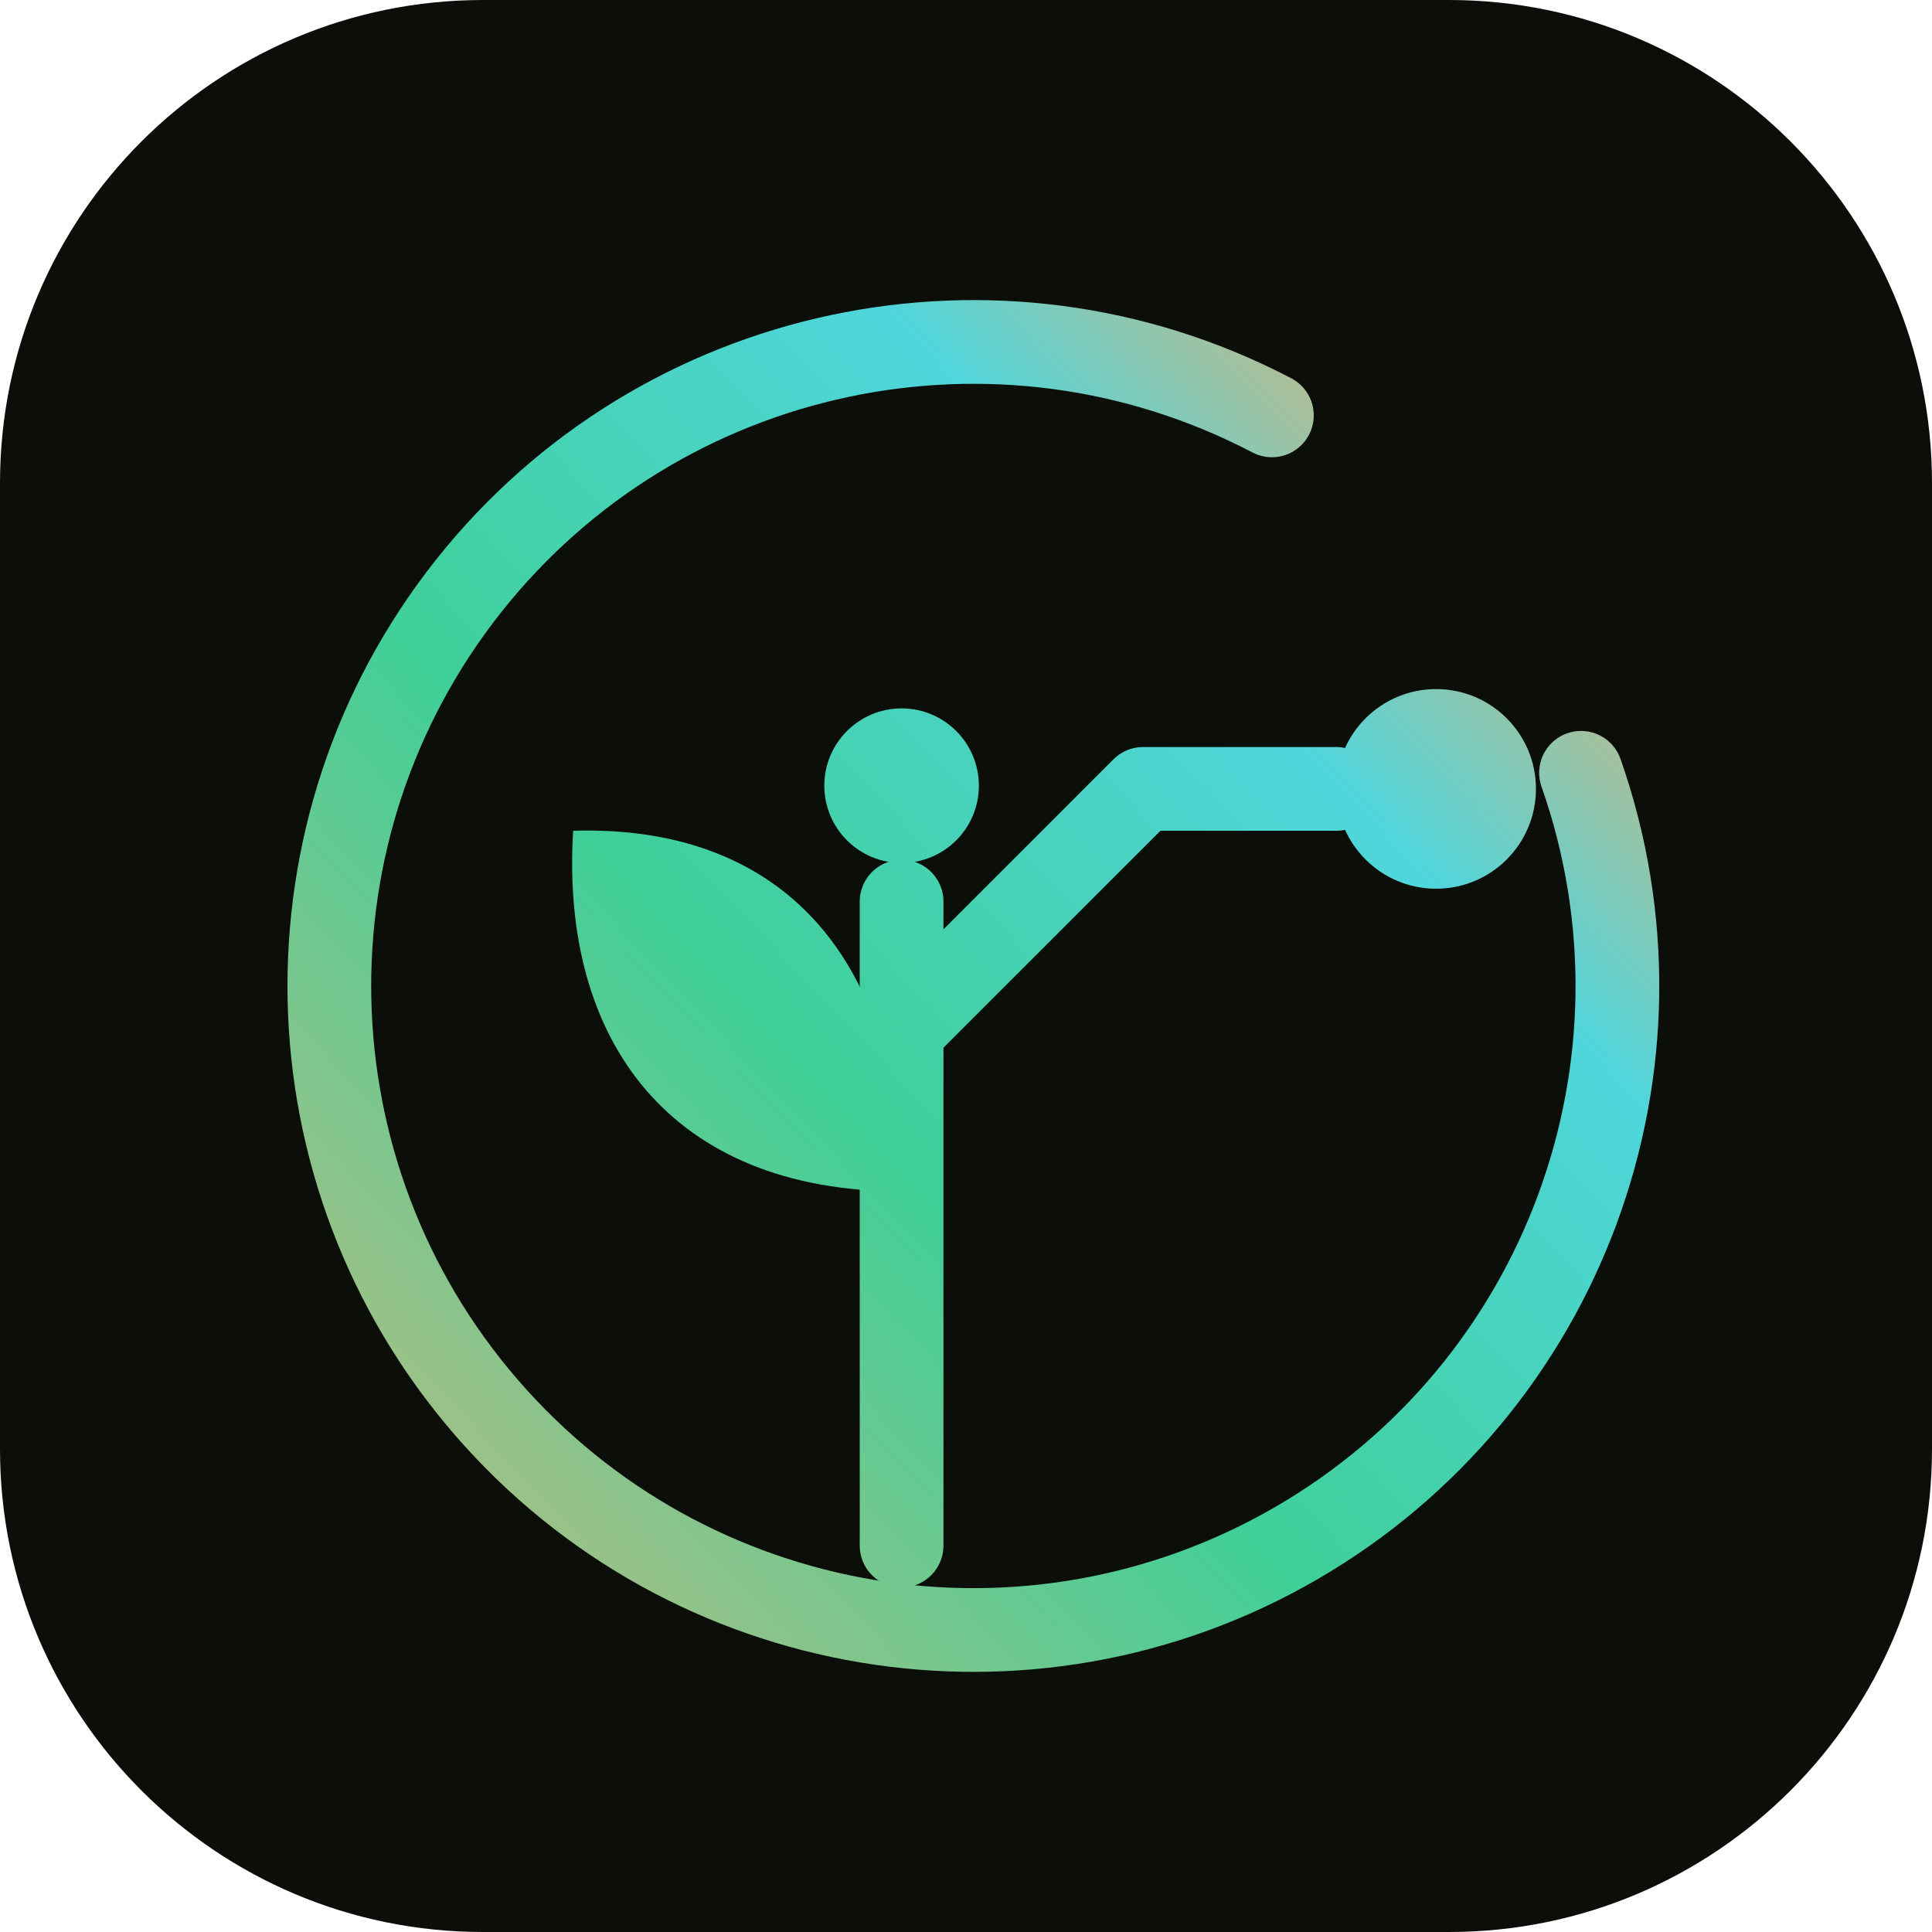
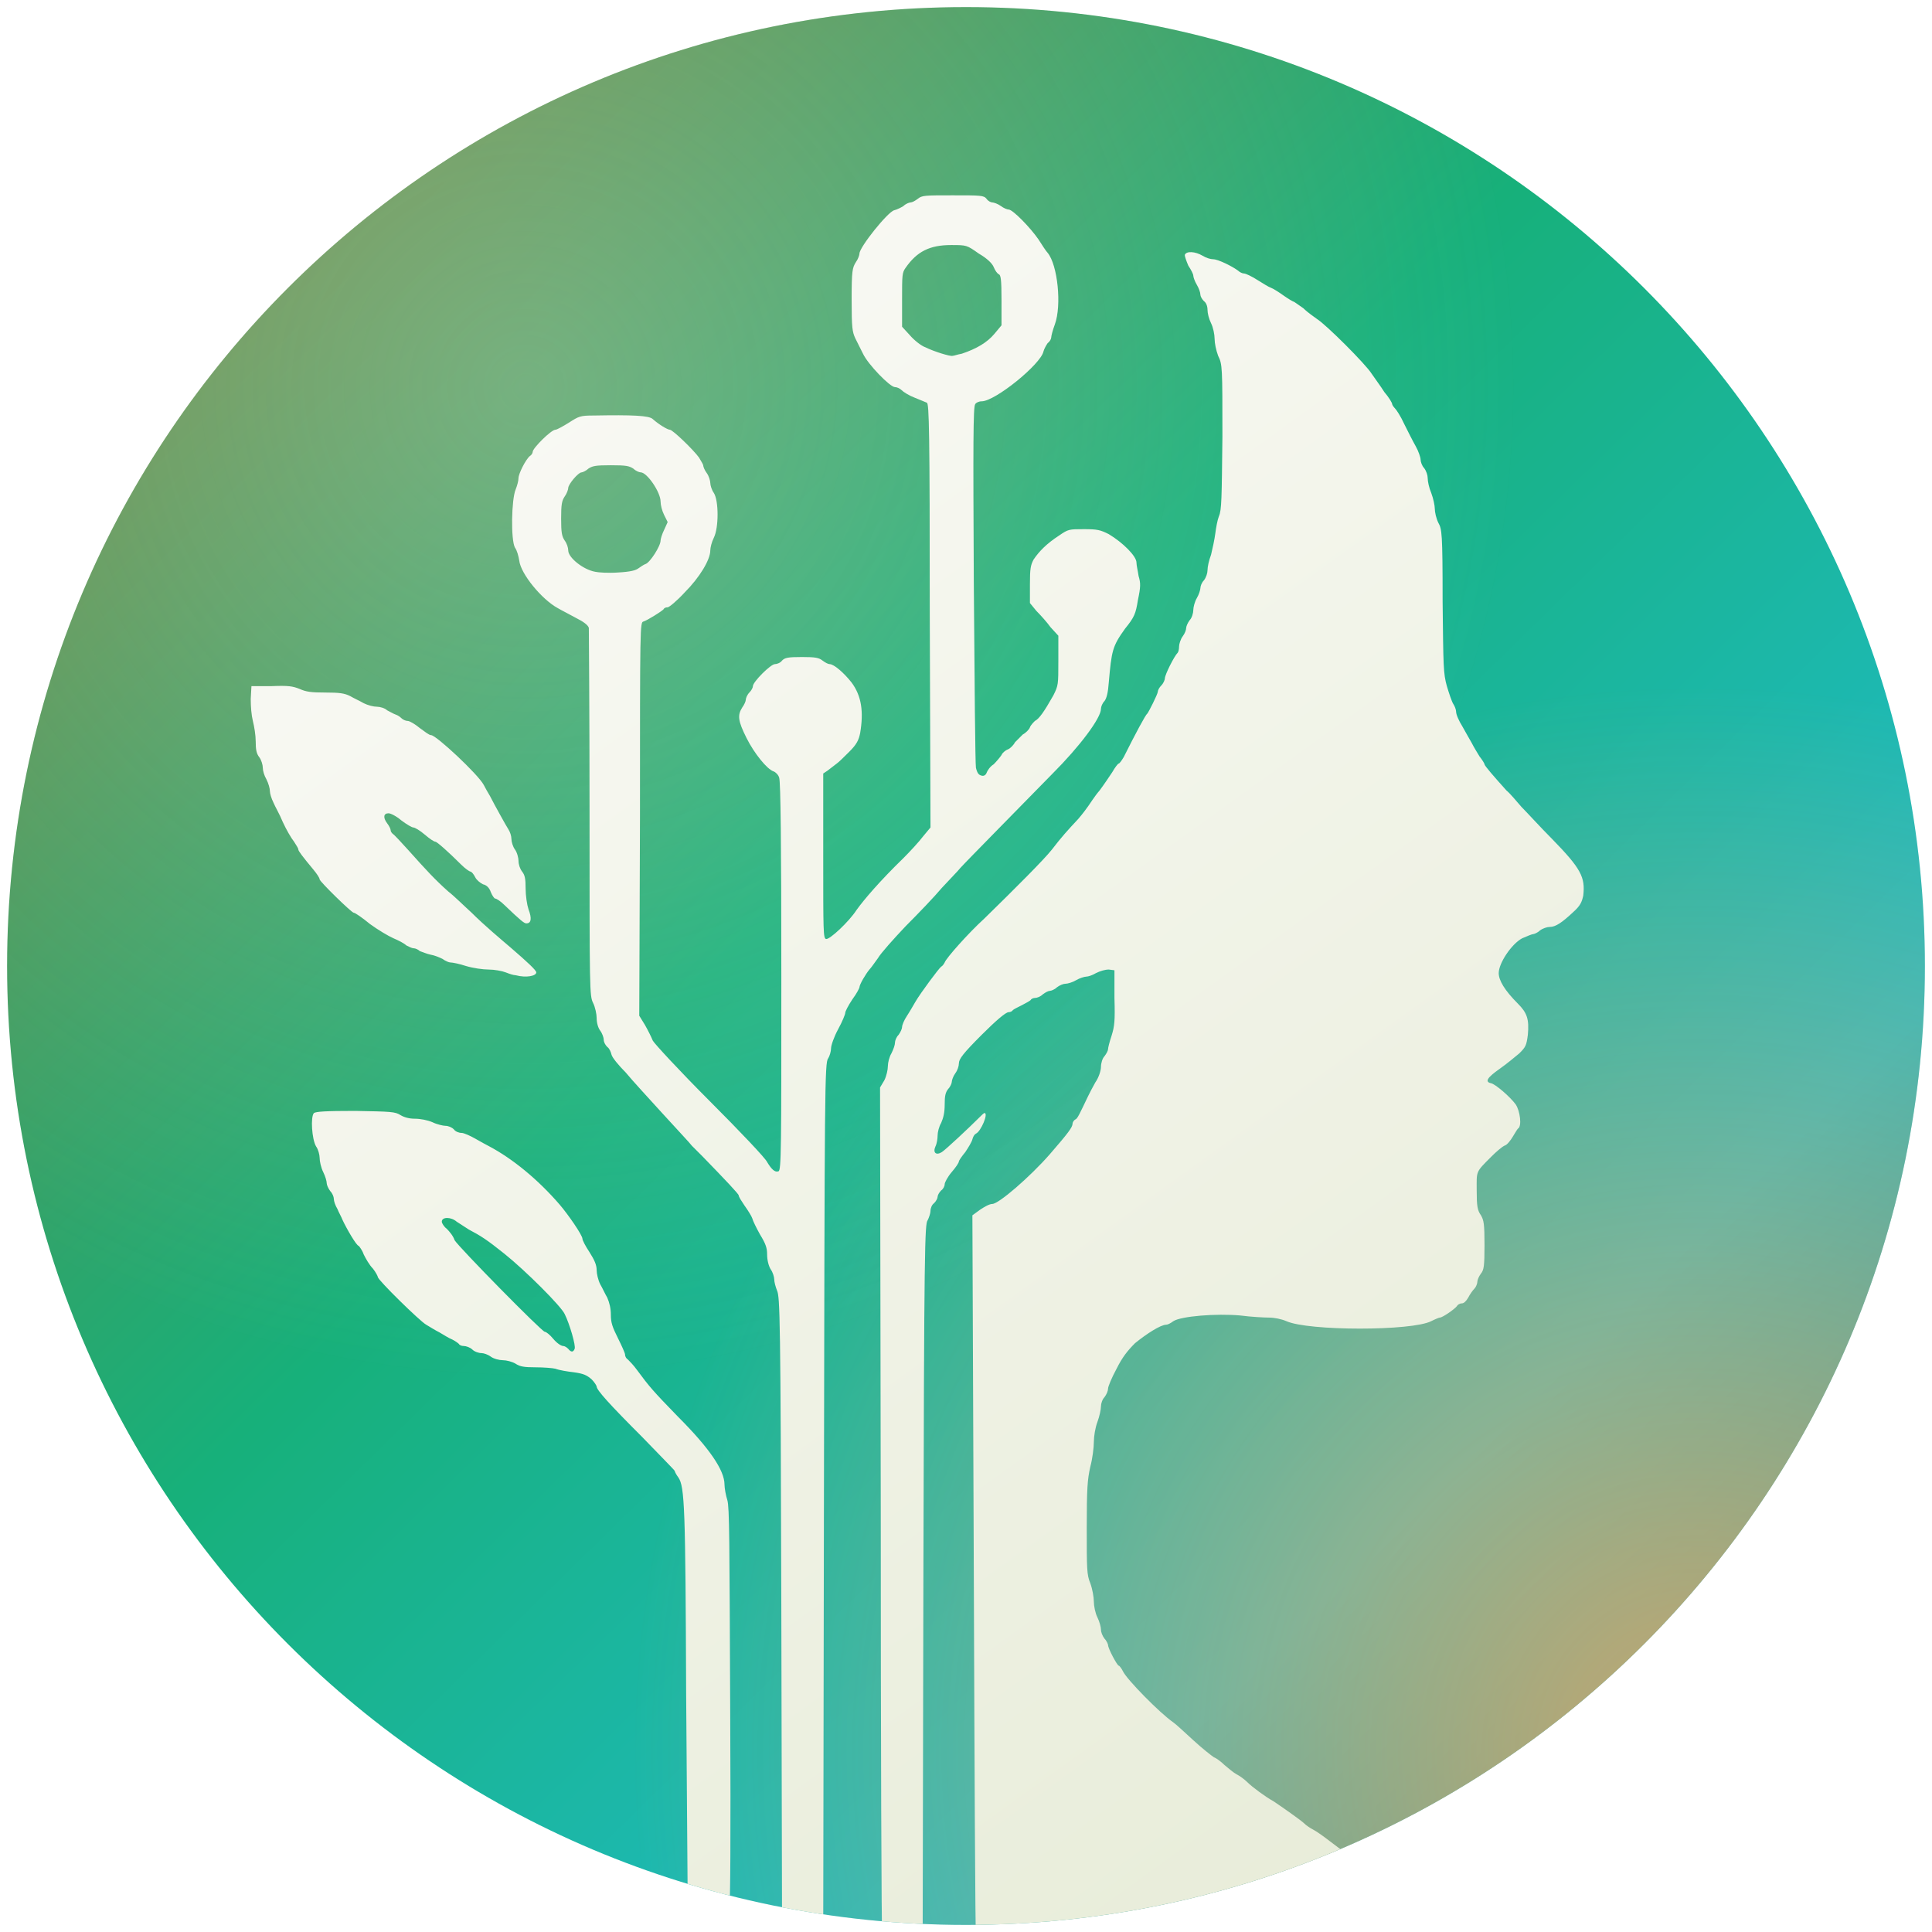
- <svg xmlns="http://www.w3.org/2000/svg" viewBox="0 0 48 48" fill="none">
+ <svg xmlns="http://www.w3.org/2000/svg" viewBox="11 15.5 272 272" width="272" height="272" role="img" aria-label="Elida Incubadora">
  <defs>
-     <linearGradient id="g" x1="6" y1="42" x2="44" y2="6" gradientUnits="userSpaceOnUse">
-       <stop offset="0" stop-color="#b0be84" />
-       <stop offset=".38" stop-color="#3fcf98" />
-       <stop offset=".72" stop-color="#4fd6dc" />
-       <stop offset="1" stop-color="#ffa95c" />
+     <linearGradient id="eg" x1="30" y1="30" x2="270" y2="275" gradientUnits="userSpaceOnUse">
+       <stop offset="0" stop-color="#6e8540" />
+       <stop offset=".42" stop-color="#17b07a" />
+       <stop offset=".78" stop-color="#1fbcc6" />
+       <stop offset="1" stop-color="#128f99" />
    </linearGradient>
+     <radialGradient id="ew" cx="250" cy="262" r="150" gradientUnits="userSpaceOnUse">
+       <stop offset="0" stop-color="#ffa95c" stop-opacity=".75" />
+       <stop offset="1" stop-color="#ffa95c" stop-opacity="0" />
+     </radialGradient>
+     <radialGradient id="eh" cx="85" cy="70" r="140" gradientUnits="userSpaceOnUse">
+       <stop offset="0" stop-color="#e6ebd6" stop-opacity=".3" />
+       <stop offset="1" stop-color="#e6ebd6" stop-opacity="0" />
+     </radialGradient>
+     <linearGradient id="ef" x1="60" y1="40" x2="240" y2="290" gradientUnits="userSpaceOnUse">
+       <stop offset="0" stop-color="#fbfbf8" />
+       <stop offset="1" stop-color="#e6ebd6" />
+     </linearGradient>
+     <clipPath id="ec">
+       <circle cx="147" cy="151.5" r="135" />
+     </clipPath>
  </defs>
-   <rect width="48" height="48" rx="12" fill="#0c0f09" />
-   <path d="M33.5 6.9A20 20 0 1 0 43.1 18" stroke="url(#g)" stroke-width="2.6" stroke-linecap="round" transform="translate(4.8 4.8) scale(.8)" />
-   <g transform="translate(4.8 4.8) scale(.8)">
-     <path d="M22 42V22" stroke="url(#g)" stroke-width="2.6" stroke-linecap="round" />
-     <path d="M22 31c-7.2 0-10.6-4.7-10.2-11.2 6.6-.2 10.2 4.1 10.2 11.2Z" fill="url(#g)" />
-     <path d="M22 26l7.5-7.5h6" stroke="url(#g)" stroke-width="2.6" stroke-linecap="round" stroke-linejoin="round" />
-     <circle cx="38.6" cy="18.5" r="3.1" fill="url(#g)" />
-     <circle cx="22" cy="18.4" r="2.4" fill="url(#g)" />
-   </g>
+   <circle cx="147" cy="151.5" r="135" fill="url(#eg)" />
+   <circle cx="147" cy="151.5" r="135" fill="url(#ew)" />
+   <circle cx="147" cy="151.5" r="135" fill="url(#eh)" />
+   <path clip-path="url(#ec)" fill="url(#ef)" fill-rule="evenodd" d="M135.2,287.8C135.1,287.7 135.0,260.8 135.0,228.1L134.9,168.6L135.5,167.6C135.8,167.0 136.0,166.1 136.0,165.6C136.0,165.1 136.2,164.3 136.5,163.8C136.8,163.2 137.0,162.6 137.0,162.3C137.0,162.0 137.2,161.5 137.5,161.2C137.8,160.8 138.0,160.3 138.0,160.1C138.0,159.8 138.3,159.1 138.7,158.5C139.1,157.9 139.6,157.0 139.9,156.5C140.6,155.3 143.2,151.8 143.5,151.6C143.7,151.5 143.9,151.2 144.0,151.0C144.2,150.4 147.3,146.9 149.6,144.8C154.0,140.5 158.0,136.5 159.1,135.1C160.4,133.4 161.3,132.4 162.8,130.8C163.4,130.1 164.0,129.3 164.2,129.0C164.5,128.6 165.1,127.6 165.8,126.8C166.4,126.0 167.2,124.8 167.6,124.2C168.0,123.5 168.4,123.0 168.5,123.0C168.6,123.0 168.9,122.6 169.2,122.1C170.9,118.7 172.3,116.1 172.5,116.0C172.7,115.8 174.0,113.2 174.0,112.9C174.0,112.7 174.2,112.3 174.5,112.0C174.8,111.7 175.0,111.2 175.0,111.0C175.0,110.5 176.3,107.9 176.8,107.4C176.9,107.3 177.0,106.9 177.0,106.5C177.0,106.2 177.2,105.5 177.5,105.1C177.8,104.7 178.0,104.2 178.0,103.9C178.0,103.7 178.2,103.2 178.5,102.8C178.8,102.5 179.0,101.8 179.0,101.4C179.0,101.0 179.2,100.2 179.5,99.7C179.8,99.2 180.0,98.5 180.0,98.3C180.0,98.0 180.2,97.5 180.5,97.2C180.8,96.8 181.0,96.2 181.0,95.8C181.0,95.3 181.2,94.4 181.5,93.6C181.7,92.8 182.0,91.4 182.1,90.6C182.2,89.8 182.4,88.7 182.6,88.2C183.0,87.3 183.0,85.7 183.1,77.0C183.1,67.2 183.1,66.8 182.5,65.6C182.2,64.8 182.0,63.8 182.0,63.2C182.0,62.6 181.8,61.6 181.5,61.0C181.2,60.4 181.0,59.6 181.0,59.1C181.0,58.6 180.8,58.1 180.5,57.9C180.2,57.6 180.0,57.2 180.0,57.0C180.0,56.7 179.8,56.1 179.5,55.6C179.2,55.1 179.0,54.5 179.0,54.3C179.0,54.1 178.7,53.5 178.3,52.9C178.0,52.2 177.8,51.6 177.8,51.4C178.0,50.8 179.3,50.9 180.3,51.5C180.8,51.8 181.4,52.0 181.8,52.0C182.5,52.0 184.5,53.0 185.3,53.6C185.5,53.8 185.9,54.0 186.1,54.0C186.4,54.0 187.2,54.4 188.0,54.9C188.8,55.4 189.6,55.9 189.9,56.0C190.2,56.1 191.0,56.6 191.7,57.1C192.4,57.6 193.1,58.0 193.2,58.0C193.2,58.0 193.8,58.4 194.5,58.9C195.1,59.5 196.0,60.1 196.4,60.4C197.7,61.2 203.3,66.8 204.1,68.1C204.5,68.7 205.4,69.9 205.9,70.7C206.5,71.4 207.0,72.2 207.0,72.4C207.0,72.5 207.2,72.8 207.4,73.0C207.6,73.2 208.2,74.1 208.7,75.2C209.2,76.2 209.9,77.6 210.3,78.3C210.7,79.0 211.0,79.9 211.0,80.2C211.0,80.5 211.2,81.1 211.5,81.4C211.8,81.8 212.0,82.4 212.0,82.8C212.0,83.3 212.2,84.2 212.5,84.9C212.8,85.7 213.0,86.7 213.0,87.1C213.0,87.6 213.2,88.5 213.5,89.1C214.0,90.0 214.1,90.5 214.1,100.1C214.2,109.4 214.2,110.3 214.7,112.1C215.0,113.1 215.4,114.3 215.6,114.6C215.8,114.9 216.0,115.4 216.0,115.7C216.0,116.1 216.4,117.0 216.9,117.8C217.3,118.5 217.9,119.6 218.2,120.1C218.5,120.7 219.0,121.5 219.3,122.0C219.7,122.5 220.0,123.0 220.0,123.1C220.0,123.3 221.3,124.8 223.1,126.8C223.6,127.2 224.5,128.3 225.2,129.1C226.0,129.9 227.9,132.0 229.5,133.6C233.6,137.8 234.2,139.0 233.9,141.6C233.7,142.5 233.5,143.0 232.5,143.9C230.9,145.4 230.0,146.0 229.2,146.0C228.8,146.0 228.2,146.2 227.8,146.5C227.5,146.8 227.0,147.0 226.9,147.0C226.7,147.0 226.0,147.3 225.3,147.6C223.8,148.4 222.0,151.1 222.0,152.5C222.0,153.5 222.8,154.9 224.7,156.8C226.0,158.1 226.3,159.0 226.1,161.2C225.9,162.7 225.8,162.9 224.9,163.8C224.3,164.3 223.1,165.3 222.1,166.0C220.4,167.2 220.0,167.8 220.9,168.0C221.5,168.1 223.6,169.9 224.4,171.0C225.0,171.9 225.3,174.1 224.7,174.4C224.6,174.5 224.3,175.0 224.0,175.5C223.7,176.0 223.2,176.7 222.8,176.8C222.4,177.0 221.6,177.7 221.0,178.3C218.7,180.6 218.9,180.3 218.9,183.1C218.9,185.3 219.0,185.9 219.5,186.6C219.9,187.3 220.0,187.8 220.0,190.8C220.0,193.8 219.9,194.3 219.5,194.8C219.2,195.2 219.0,195.7 219.0,195.9C219.0,196.2 218.8,196.7 218.6,196.9C218.3,197.2 217.9,197.8 217.7,198.2C217.4,198.7 217.1,199.0 216.8,199.0C216.5,199.0 216.2,199.2 216.1,199.4C215.8,199.8 214.1,201.0 213.7,201.0C213.6,201.0 213.1,201.2 212.5,201.5C209.8,202.9 195.2,202.9 192.1,201.5C191.4,201.2 190.4,201.0 189.7,201.0C189.0,201.0 187.1,200.9 185.6,200.7C182.2,200.4 177.3,200.8 176.2,201.5C175.8,201.8 175.4,202.0 175.2,202.0C174.4,202.0 172.4,203.3 170.8,204.6C169.7,205.7 169.0,206.6 168.2,208.2C167.5,209.5 167.0,210.7 167.0,211.0C167.0,211.3 166.8,211.8 166.5,212.2C166.2,212.5 166.0,213.1 166.0,213.5C166.0,213.9 165.8,214.9 165.5,215.7C165.2,216.5 165.0,217.7 165.0,218.5C165.0,219.3 164.8,220.9 164.5,222.0C164.1,223.8 164.0,225.0 164.0,230.6C164.0,236.4 164.0,237.2 164.5,238.4C164.8,239.2 165.0,240.4 165.0,241.0C165.0,241.6 165.2,242.6 165.5,243.2C165.8,243.8 166.0,244.6 166.0,244.9C166.0,245.3 166.2,245.8 166.5,246.2C166.8,246.5 167.0,247.0 167.0,247.1C167.0,247.6 168.3,250.0 168.5,250.0C168.6,250.0 168.9,250.4 169.1,250.8C169.6,251.9 174.3,256.7 176.2,258.0C176.5,258.2 177.7,259.3 179.0,260.5C180.3,261.7 181.6,262.7 181.9,262.9C182.2,263.0 182.9,263.5 183.4,264.0C184.0,264.5 184.7,265.1 185.1,265.3C185.5,265.5 186.2,266.0 186.6,266.4C187.3,267.1 189.2,268.5 190.3,269.1C191.5,269.9 194.2,271.8 194.6,272.2C194.9,272.5 195.5,272.9 195.9,273.1C196.3,273.3 197.3,274.0 198.2,274.7C199.0,275.3 199.9,276.0 200.1,276.1C200.5,276.4 200.5,276.5 200.2,277.0C199.9,277.8 199.5,278.0 198.9,278.0C198.6,278.0 198.2,278.2 197.9,278.5C197.6,278.8 197.2,279.0 196.5,279.0C195.8,279.0 195.4,279.2 195.1,279.5C194.8,279.8 194.4,280.0 194.0,280.0C193.7,280.0 193.2,280.2 192.8,280.5C192.4,280.8 191.8,281.0 191.3,281.0C190.6,281.0 190.2,281.2 189.9,281.5C189.5,281.9 189.1,282.0 188.0,282.0C186.9,282.0 186.4,282.1 186.0,282.5C185.6,282.8 185.1,283.0 184.5,283.0C183.9,283.0 183.4,283.2 183.0,283.5C182.6,283.8 182.1,284.0 181.5,284.0C180.9,284.0 180.4,284.2 180.0,284.5C179.5,284.9 179.1,285.0 177.4,285.0C175.6,285.0 175.3,285.1 174.9,285.5C174.5,285.9 174.1,286.0 172.5,286.0C170.9,286.0 170.5,286.1 170.0,286.5C169.5,286.9 169.1,287.0 166.8,287.0C164.8,287.0 163.8,287.1 162.8,287.5C161.5,287.9 160.6,288.0 155.0,288.0C151.3,288.0 148.5,287.9 148.4,287.8C148.3,287.6 148.2,264.8 148.1,237.0L147.9,186.6L149.0,185.8C149.6,185.4 150.3,185.0 150.7,185.0C151.6,185.0 156.0,181.2 158.8,178.0C161.4,175.0 162.0,174.2 162.0,173.7C162.0,173.5 162.2,173.2 162.4,173.1C162.7,173.0 163.0,172.3 164.2,169.8C164.4,169.4 164.8,168.6 165.2,167.9C165.7,167.2 166.0,166.2 166.0,165.7C166.0,165.2 166.2,164.5 166.5,164.2C166.8,163.8 167.0,163.4 167.0,163.2C167.0,163.0 167.2,162.2 167.5,161.3C167.9,160.0 168.0,159.3 167.9,156.0L167.9,152.1L167.1,152.0C166.6,152.0 165.9,152.2 165.3,152.5C164.8,152.8 164.2,153.0 163.9,153.0C163.7,153.0 163.0,153.2 162.5,153.5C162.0,153.8 161.3,154.0 161.0,154.0C160.7,154.0 160.2,154.2 159.8,154.5C159.5,154.8 159.0,155.0 158.8,155.0C158.6,155.0 158.2,155.2 157.8,155.5C157.5,155.8 157.0,156.0 156.7,156.0C156.5,156.0 156.2,156.1 156.1,156.3C156.0,156.4 155.5,156.7 154.9,157.0C154.3,157.3 153.7,157.6 153.6,157.7C153.5,157.9 153.2,158.0 153.0,158.0C152.6,158.0 151.2,159.2 149.2,161.2C146.6,163.8 146.0,164.6 146.0,165.2C146.0,165.6 145.8,166.2 145.5,166.6C145.2,167.0 145.0,167.6 145.0,167.8C145.0,168.0 144.8,168.5 144.5,168.8C144.1,169.3 144.0,169.8 144.0,171.0C144.0,172.2 143.8,172.9 143.5,173.6C143.2,174.1 143.0,174.9 143.0,175.4C143.0,175.8 142.9,176.5 142.7,176.9C142.3,177.8 142.8,178.2 143.6,177.7C144.2,177.3 147.4,174.3 148.8,172.9C149.1,172.6 149.5,172.2 149.6,172.2C150.2,172.2 149.1,174.8 148.4,175.1C148.2,175.2 148.0,175.5 147.9,175.9C147.8,176.3 147.3,177.1 146.9,177.7C146.4,178.3 146.0,178.9 146.0,179.0C146.0,179.2 145.6,179.8 145.0,180.5C144.4,181.2 144.0,182.0 144.0,182.2C144.0,182.5 143.8,182.9 143.5,183.1C143.2,183.4 143.0,183.8 143.0,184.0C143.0,184.2 142.8,184.6 142.5,184.9C142.2,185.1 142.0,185.6 142.0,186.0C142.0,186.3 141.8,186.9 141.6,187.3C141.2,187.8 141.1,190.8 141.0,237.9L140.9,287.9L138.1,287.9C136.5,288.0 135.2,287.9 135.2,287.8ZM125.1,286.5C124.8,286.1 124.3,286.0 122.9,285.9L121.1,285.9L121.0,242.0C120.9,200.9 120.8,198.1 120.4,197.2C120.2,196.7 120.0,196.0 120.0,195.6C120.0,195.3 119.8,194.6 119.5,194.2C119.2,193.7 119.0,192.9 119.0,192.1C119.0,191.2 118.8,190.6 118.0,189.3C117.5,188.4 117.0,187.4 116.9,187.0C116.8,186.7 116.3,185.9 115.8,185.2C115.4,184.6 115.0,184.0 115.0,183.8C115.0,183.6 113.2,181.7 109.9,178.3C109.3,177.7 108.6,177.0 108.4,176.8C108.2,176.5 106.4,174.6 104.4,172.4C102.4,170.2 100.0,167.6 99.1,166.5C98.1,165.5 97.2,164.4 97.1,164.0C97.0,163.6 96.8,163.1 96.5,162.9C96.2,162.6 96.0,162.2 96.0,161.9C96.0,161.6 95.8,161.0 95.5,160.6C95.2,160.2 95.0,159.5 95.0,158.8C95.0,158.3 94.8,157.3 94.5,156.7C94.0,155.7 94.0,155.0 94.0,130.0C94.0,115.9 93.9,104.1 93.9,103.9C93.8,103.5 93.1,103.0 92.1,102.5C91.2,102.0 90.0,101.4 89.5,101.1C87.3,99.9 84.3,96.3 84.1,94.4C84.0,93.8 83.8,93.0 83.5,92.6C82.9,91.5 83.0,85.8 83.6,84.4C83.8,83.9 84.0,83.2 84.0,82.8C84.0,82.2 85.0,80.2 85.6,79.7C85.8,79.6 86.0,79.3 86.0,79.1C86.0,78.6 88.6,76.0 89.2,76.0C89.4,76.0 90.3,75.5 91.1,75.0C92.5,74.1 92.7,74.0 94.6,74.0C100.0,73.9 102.4,74.0 102.9,74.5C103.8,75.3 105.0,76.0 105.3,76.0C105.7,76.0 108.6,78.8 109.4,79.9C109.7,80.4 110.0,80.9 110.0,81.0C110.0,81.2 110.2,81.7 110.5,82.1C110.8,82.5 111.0,83.2 111.0,83.5C111.0,83.8 111.2,84.5 111.5,84.9C112.2,86.0 112.2,89.8 111.5,91.2C111.2,91.8 111.0,92.6 111.0,93.0C111.0,94.3 109.5,96.8 107.4,98.9C106.3,100.1 105.2,101.0 105.0,101.0C104.7,101.0 104.5,101.1 104.4,101.3C104.1,101.6 102.2,102.8 101.6,103.0C101.1,103.1 101.1,103.4 101.1,130.8L101.0,158.5L101.8,159.8C102.2,160.5 102.7,161.5 102.9,162.0C103.1,162.4 106.7,166.3 110.9,170.5C115.2,174.8 118.8,178.6 119.0,179.1C119.6,180.1 120.1,180.6 120.6,180.4C121.0,180.3 121.0,177.1 121.0,153.0C121.0,134.1 120.9,125.6 120.7,125.0C120.6,124.6 120.2,124.2 119.9,124.1C119.0,123.8 117.2,121.6 116.1,119.4C114.9,117.0 114.8,116.2 115.5,115.1C115.8,114.7 116.0,114.2 116.0,114.0C116.0,113.8 116.2,113.3 116.5,113.0C116.8,112.7 117.0,112.3 117.0,112.1C117.0,111.5 119.5,109.0 120.1,109.0C120.4,109.0 120.9,108.8 121.1,108.5C121.5,108.1 121.9,108.0 123.9,108.0C125.8,108.0 126.3,108.1 126.8,108.5C127.2,108.8 127.6,109.0 127.8,109.0C128.4,109.0 129.8,110.2 130.9,111.6C132.3,113.5 132.6,115.7 132.1,118.7C131.9,119.7 131.6,120.3 130.6,121.3C129.9,122.0 129.1,122.8 128.8,123.0C128.4,123.3 127.9,123.7 127.5,124.0L126.9,124.4L126.9,136.0C126.9,146.7 126.9,147.6 127.3,147.7C127.8,147.8 130.5,145.3 131.6,143.6C132.6,142.2 134.9,139.5 138.2,136.3C139.1,135.4 140.4,134.0 141.0,133.2L142.0,132.0L141.9,102.2C141.9,76.0 141.8,72.4 141.5,72.2C141.3,72.1 140.5,71.8 139.8,71.5C139.0,71.2 138.2,70.7 137.9,70.4C137.7,70.2 137.3,70.0 137.0,70.0C136.3,70.0 133.2,66.8 132.5,65.3C132.2,64.7 131.7,63.7 131.4,63.1C131.0,62.2 130.9,61.7 130.9,57.7C130.9,53.6 131.0,53.2 131.5,52.4C131.8,52.0 132.0,51.4 132.0,51.2C132.0,50.3 136.0,45.3 136.9,45.1C137.3,45.0 137.9,44.7 138.2,44.5C138.5,44.2 139.0,44.0 139.2,44.0C139.4,44.0 139.8,43.8 140.2,43.5C140.8,43.0 141.2,43.0 145.1,43.0C149.1,43.0 149.5,43.0 149.9,43.5C150.1,43.8 150.5,44.0 150.7,44.0C150.9,44.0 151.5,44.2 151.9,44.5C152.3,44.8 152.8,45.0 153.0,45.0C153.6,45.0 156.1,47.6 157.2,49.2C157.7,50.0 158.3,50.9 158.5,51.1C159.9,52.8 160.5,58.5 159.5,61.2C159.2,62.0 159.0,62.8 159.0,63.0C159.0,63.2 158.8,63.6 158.5,63.8C158.3,64.1 158.0,64.6 157.9,65.0C157.5,66.8 151.1,72.0 149.2,72.0C148.8,72.0 148.4,72.2 148.3,72.4C148.0,72.7 148.0,78.1 148.1,97.7C148.2,111.4 148.3,123.1 148.4,123.6C148.6,124.4 148.8,124.6 149.2,124.7C149.5,124.8 149.8,124.6 149.9,124.3C150.0,124.0 150.4,123.4 150.9,123.1C151.3,122.7 151.8,122.1 152.0,121.8C152.1,121.5 152.6,121.1 152.9,121.0C153.2,120.9 153.7,120.4 153.9,120.0C154.2,119.7 154.7,119.2 155.0,118.9C155.4,118.7 155.9,118.2 156.0,117.9C156.1,117.6 156.5,117.2 156.7,117.0C157.3,116.7 158.0,115.7 159.3,113.4C160.0,112.0 160.0,111.9 160.0,108.5L160.0,105.0L158.9,103.8C158.4,103.1 157.5,102.1 156.9,101.5L156.0,100.4L156.0,97.8C156.0,95.5 156.1,95.1 156.5,94.3C157.3,93.1 158.4,92.0 160.1,90.9C161.4,90.0 161.5,90.0 163.6,90.0C165.5,90.0 165.9,90.1 167.1,90.7C169.1,91.9 171.0,93.8 171.0,94.7C171.0,95.1 171.2,95.9 171.3,96.6C171.6,97.6 171.6,98.1 171.2,100.0C170.9,101.9 170.7,102.4 169.4,104.0C167.6,106.5 167.5,107.1 167.1,111.6C167.0,113.0 166.8,113.8 166.5,114.2C166.2,114.5 166.0,115.0 166.0,115.3C166.0,116.6 163.0,120.6 159.2,124.4C155.3,128.4 147.1,136.7 146.2,137.7C145.9,138.1 144.7,139.3 143.6,140.5C142.6,141.7 140.3,144.1 138.5,145.9C136.8,147.7 135.0,149.7 134.6,150.4C134.1,151.1 133.6,151.8 133.4,152.0C132.9,152.6 132.0,154.1 132.0,154.5C132.0,154.6 131.6,155.4 131.0,156.2C130.4,157.1 130.0,157.9 130.0,158.1C130.0,158.3 129.6,159.3 129.0,160.4C128.4,161.5 128.0,162.7 128.0,163.1C128.0,163.5 127.8,164.2 127.6,164.5C127.1,165.1 127.1,168.5 127.0,226.0L126.9,286.9L126.2,286.9C125.8,287.0 125.4,286.8 125.1,286.5ZM111.5,283.5C111.1,283.2 110.5,283.0 109.8,283.0C108.1,283.0 107.9,282.8 107.8,280.7C107.8,279.7 107.7,267.6 107.6,253.9C107.5,227.8 107.4,224.8 106.5,223.5C106.2,223.1 106.0,222.7 106.0,222.6C106.0,222.5 103.9,220.4 101.4,217.8C96.8,213.2 95.0,211.2 95.0,210.7C95.0,210.6 94.7,210.1 94.3,209.7C93.6,209.1 93.2,208.9 91.8,208.7C90.9,208.6 89.7,208.4 89.2,208.2C88.8,208.1 87.5,208.0 86.4,208.0C84.8,208.0 84.2,207.9 83.6,207.5C83.1,207.2 82.3,207.0 81.8,207.0C81.3,207.0 80.5,206.8 80.1,206.5C79.7,206.2 79.1,206.0 78.8,206.0C78.4,206.0 77.8,205.8 77.5,205.5C77.2,205.2 76.6,205.0 76.3,205.0C76.0,205.0 75.7,204.9 75.6,204.7C75.5,204.6 75.1,204.3 74.7,204.1C74.2,203.9 73.4,203.4 72.9,203.1C72.3,202.8 71.5,202.3 71.0,202.0C70.1,201.5 64.2,195.7 64.2,195.3C64.2,195.2 63.9,194.6 63.5,194.1C63.0,193.6 62.5,192.7 62.2,192.1C62.0,191.5 61.6,191.0 61.5,190.9C61.2,190.9 59.8,188.5 59.2,187.2C59.1,186.9 58.7,186.2 58.5,185.7C58.2,185.2 58.0,184.6 58.0,184.3C58.0,184.0 57.8,183.5 57.5,183.2C57.2,182.8 57.0,182.3 57.0,182.1C57.0,181.8 56.8,181.1 56.5,180.5C56.2,179.9 56.0,179.0 56.0,178.5C56.0,178.1 55.8,177.3 55.5,176.9C54.9,175.9 54.7,172.7 55.2,172.2C55.5,172.0 56.8,171.9 61.0,171.9C66.1,172.0 66.6,172.0 67.4,172.5C67.9,172.8 68.6,173.0 69.4,173.0C70.2,173.0 71.2,173.2 71.9,173.5C72.5,173.8 73.4,174.0 73.7,174.0C74.1,174.0 74.6,174.2 74.9,174.5C75.1,174.8 75.6,175.0 76.0,175.0C76.3,175.0 77.2,175.4 77.9,175.8C78.6,176.2 79.5,176.7 79.9,176.9C83.1,178.6 86.7,181.5 89.8,185.1C91.0,186.5 93.0,189.4 93.0,189.9C93.0,190.1 93.4,190.9 94.0,191.8C94.7,192.9 95.0,193.6 95.0,194.3C95.0,194.8 95.2,195.7 95.5,196.3C95.8,196.8 96.2,197.7 96.5,198.2C96.8,198.9 97.0,199.7 97.0,200.6C97.0,201.7 97.2,202.3 98.0,203.9C98.5,204.9 99.0,206.0 99.0,206.2C99.0,206.5 99.2,206.8 99.4,206.9C99.6,207.1 100.2,207.7 100.7,208.4C102.4,210.7 102.9,211.3 106.4,214.9C110.9,219.4 113.0,222.5 113.0,224.5C113.0,225.0 113.2,226.1 113.4,226.7C113.7,227.7 113.7,232.3 113.8,255.7C113.9,274.7 113.8,283.6 113.7,283.7C113.2,284.2 112.2,284.0 111.5,283.5ZM91.9,205.4C92.1,205.0 91.2,201.9 90.5,200.5C90.0,199.4 85.0,194.4 82.0,192.0C79.5,190.0 78.7,189.5 77.0,188.6C76.4,188.2 75.6,187.7 75.3,187.5C74.5,186.8 73.2,186.8 73.2,187.5C73.2,187.7 73.5,188.2 73.9,188.5C74.3,188.9 74.8,189.5 75.0,190.1C75.6,191.1 87.3,203.0 87.7,203.0C87.9,203.0 88.4,203.4 88.9,204.0C89.4,204.6 90.0,205.0 90.3,205.0C90.5,205.0 90.8,205.2 91.0,205.4C91.4,205.9 91.7,205.9 91.9,205.4ZM83.6,152.8C83.3,152.8 82.7,152.6 82.2,152.4C81.7,152.2 80.6,152.0 79.8,152.0C79.0,152.0 77.6,151.8 76.6,151.5C75.7,151.2 74.7,151.0 74.4,151.0C74.2,151.0 73.7,150.8 73.3,150.5C72.9,150.3 72.2,150.0 71.6,149.9C71.1,149.8 70.4,149.5 70.1,149.4C69.9,149.2 69.5,149.0 69.2,149.0C69.0,149.0 68.6,148.8 68.2,148.6C67.9,148.3 67.1,147.9 66.4,147.6C65.7,147.3 64.2,146.4 63.1,145.6C62.0,144.7 61.0,144.0 60.8,144.0C60.5,144.0 56.0,139.6 56.0,139.3C56.0,139.1 55.6,138.5 55.1,137.9C53.6,136.1 53.0,135.3 53.0,135.1C53.0,134.9 52.7,134.5 52.4,134.0C52.0,133.5 51.3,132.3 50.8,131.2C50.4,130.2 49.7,129.0 49.5,128.5C49.2,127.9 49.0,127.2 49.0,126.9C49.0,126.5 48.8,125.8 48.5,125.2C48.2,124.7 48.0,124.0 48.0,123.6C48.0,123.2 47.8,122.5 47.5,122.1C47.1,121.6 47.0,121.0 47.0,119.9C47.0,119.0 46.8,117.8 46.6,117.0C46.4,116.2 46.3,115.0 46.3,113.9L46.4,112.1L49.2,112.1C51.6,112.0 52.2,112.1 53.2,112.5C54.1,112.9 54.8,113.0 56.8,113.0C58.8,113.0 59.5,113.1 60.3,113.5C60.8,113.8 61.7,114.2 62.2,114.5C62.8,114.8 63.6,115.0 64.1,115.0C64.5,115.0 65.2,115.2 65.5,115.5C65.9,115.7 66.4,116.0 66.7,116.1C67.0,116.2 67.3,116.4 67.5,116.6C67.7,116.8 68.1,117.0 68.4,117.0C68.7,117.0 69.5,117.5 70.1,118.0C70.8,118.5 71.4,119.0 71.7,119.0C72.4,119.0 78.3,124.5 79.1,126.0C79.3,126.4 79.7,127.1 80.0,127.6C80.3,128.2 80.9,129.3 81.4,130.2C81.9,131.1 82.4,132.0 82.6,132.3C82.8,132.6 83.0,133.2 83.0,133.6C83.0,134.0 83.2,134.7 83.5,135.1C83.8,135.5 84.0,136.3 84.0,136.7C84.0,137.2 84.2,137.8 84.5,138.2C84.9,138.7 85.0,139.2 85.0,140.6C85.0,141.6 85.2,142.9 85.4,143.5C85.9,144.8 85.8,145.5 85.1,145.5C84.8,145.5 84.3,145.1 82.0,142.9C81.5,142.4 80.9,142.0 80.7,142.0C80.6,142.0 80.3,141.6 80.1,141.1C79.9,140.5 79.5,140.1 79.0,140.0C78.6,139.8 78.1,139.4 77.9,139.0C77.7,138.6 77.4,138.2 77.2,138.2C77.1,138.2 76.5,137.8 75.9,137.2C74.1,135.4 72.5,134.0 72.3,134.0C72.1,134.0 71.5,133.6 70.8,133.0C70.1,132.4 69.4,132.0 69.2,132.0C69.0,132.0 68.3,131.6 67.5,131.0C66.8,130.4 66.0,130.0 65.7,130.0C65.0,130.0 64.9,130.6 65.5,131.4C65.8,131.8 66.0,132.2 66.0,132.4C66.0,132.6 66.2,132.8 66.3,132.9C66.5,133.0 67.5,134.1 68.5,135.2C71.0,138.0 72.3,139.4 74.1,141.0C75.0,141.7 76.4,143.1 77.4,144.0C79.2,145.8 81.6,147.8 83.0,149.0C85.2,150.9 86.5,152.1 86.5,152.4C86.5,152.9 85.1,153.2 83.6,152.8ZM100.9,95.5C101.2,95.3 101.6,95.0 101.9,94.9C102.5,94.7 104.0,92.4 104.0,91.6C104.0,91.4 104.2,90.7 104.5,90.1L105.0,89.0L104.5,88.0C104.2,87.4 104.0,86.6 104.0,86.1C104.0,84.8 102.1,82.0 101.2,82.0C101.0,82.0 100.5,81.8 100.2,81.5C99.6,81.1 99.2,81.0 97.0,81.0C94.8,81.0 94.4,81.1 93.8,81.5C93.5,81.8 93.0,82.0 92.9,82.0C92.4,82.0 91.0,83.7 91.0,84.2C91.0,84.4 90.8,85.0 90.5,85.4C90.1,86.0 90.0,86.5 90.0,88.5C90.0,90.5 90.1,91.0 90.5,91.6C90.8,92.0 91.0,92.6 91.0,93.0C91.0,94.0 93.1,95.7 94.8,96.0C95.2,96.1 96.7,96.2 98.0,96.1C99.8,96.0 100.5,95.8 100.9,95.5ZM146.4,65.3C148.5,64.6 150.0,63.7 151.0,62.5L152.0,61.3L152.0,57.8C152.0,54.8 151.9,54.2 151.6,54.1C151.4,54.0 151.1,53.6 150.9,53.1C150.7,52.6 150.0,51.9 148.8,51.2C147.1,50.0 147.1,50.0 144.9,50.0C141.9,50.0 140.1,50.9 138.5,53.2C138.0,53.9 138.0,54.2 138.0,57.7L138.0,61.5L139.1,62.7C139.7,63.4 140.7,64.2 141.3,64.4C142.5,65.0 144.8,65.7 145.1,65.6C145.3,65.6 145.8,65.4 146.4,65.3Z" />
</svg>
